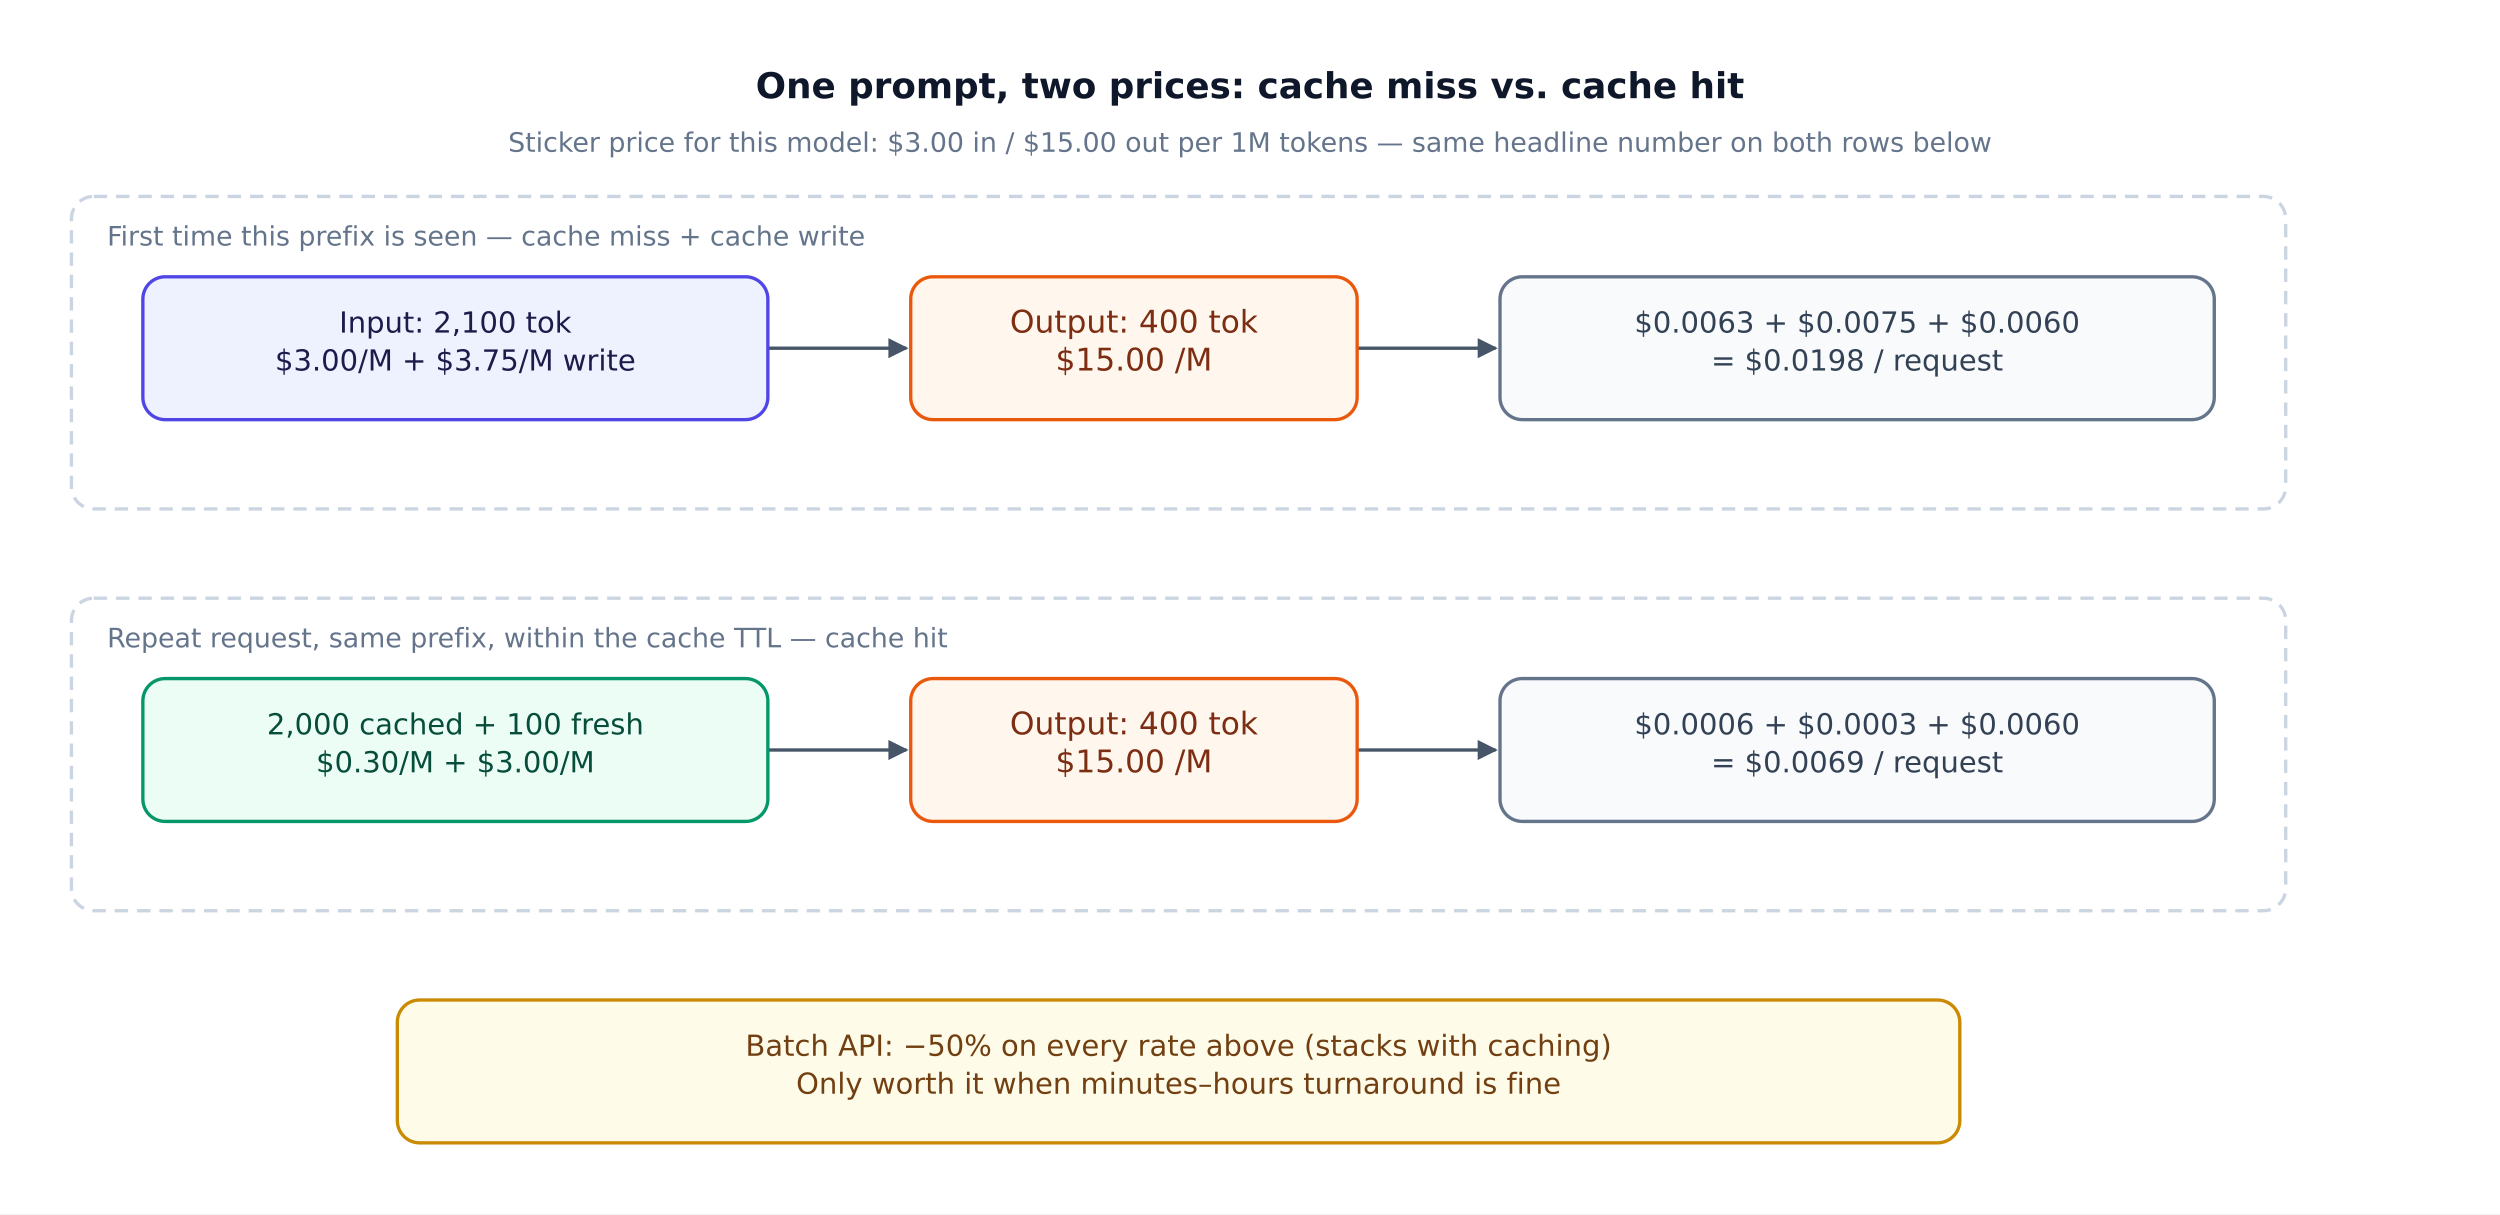
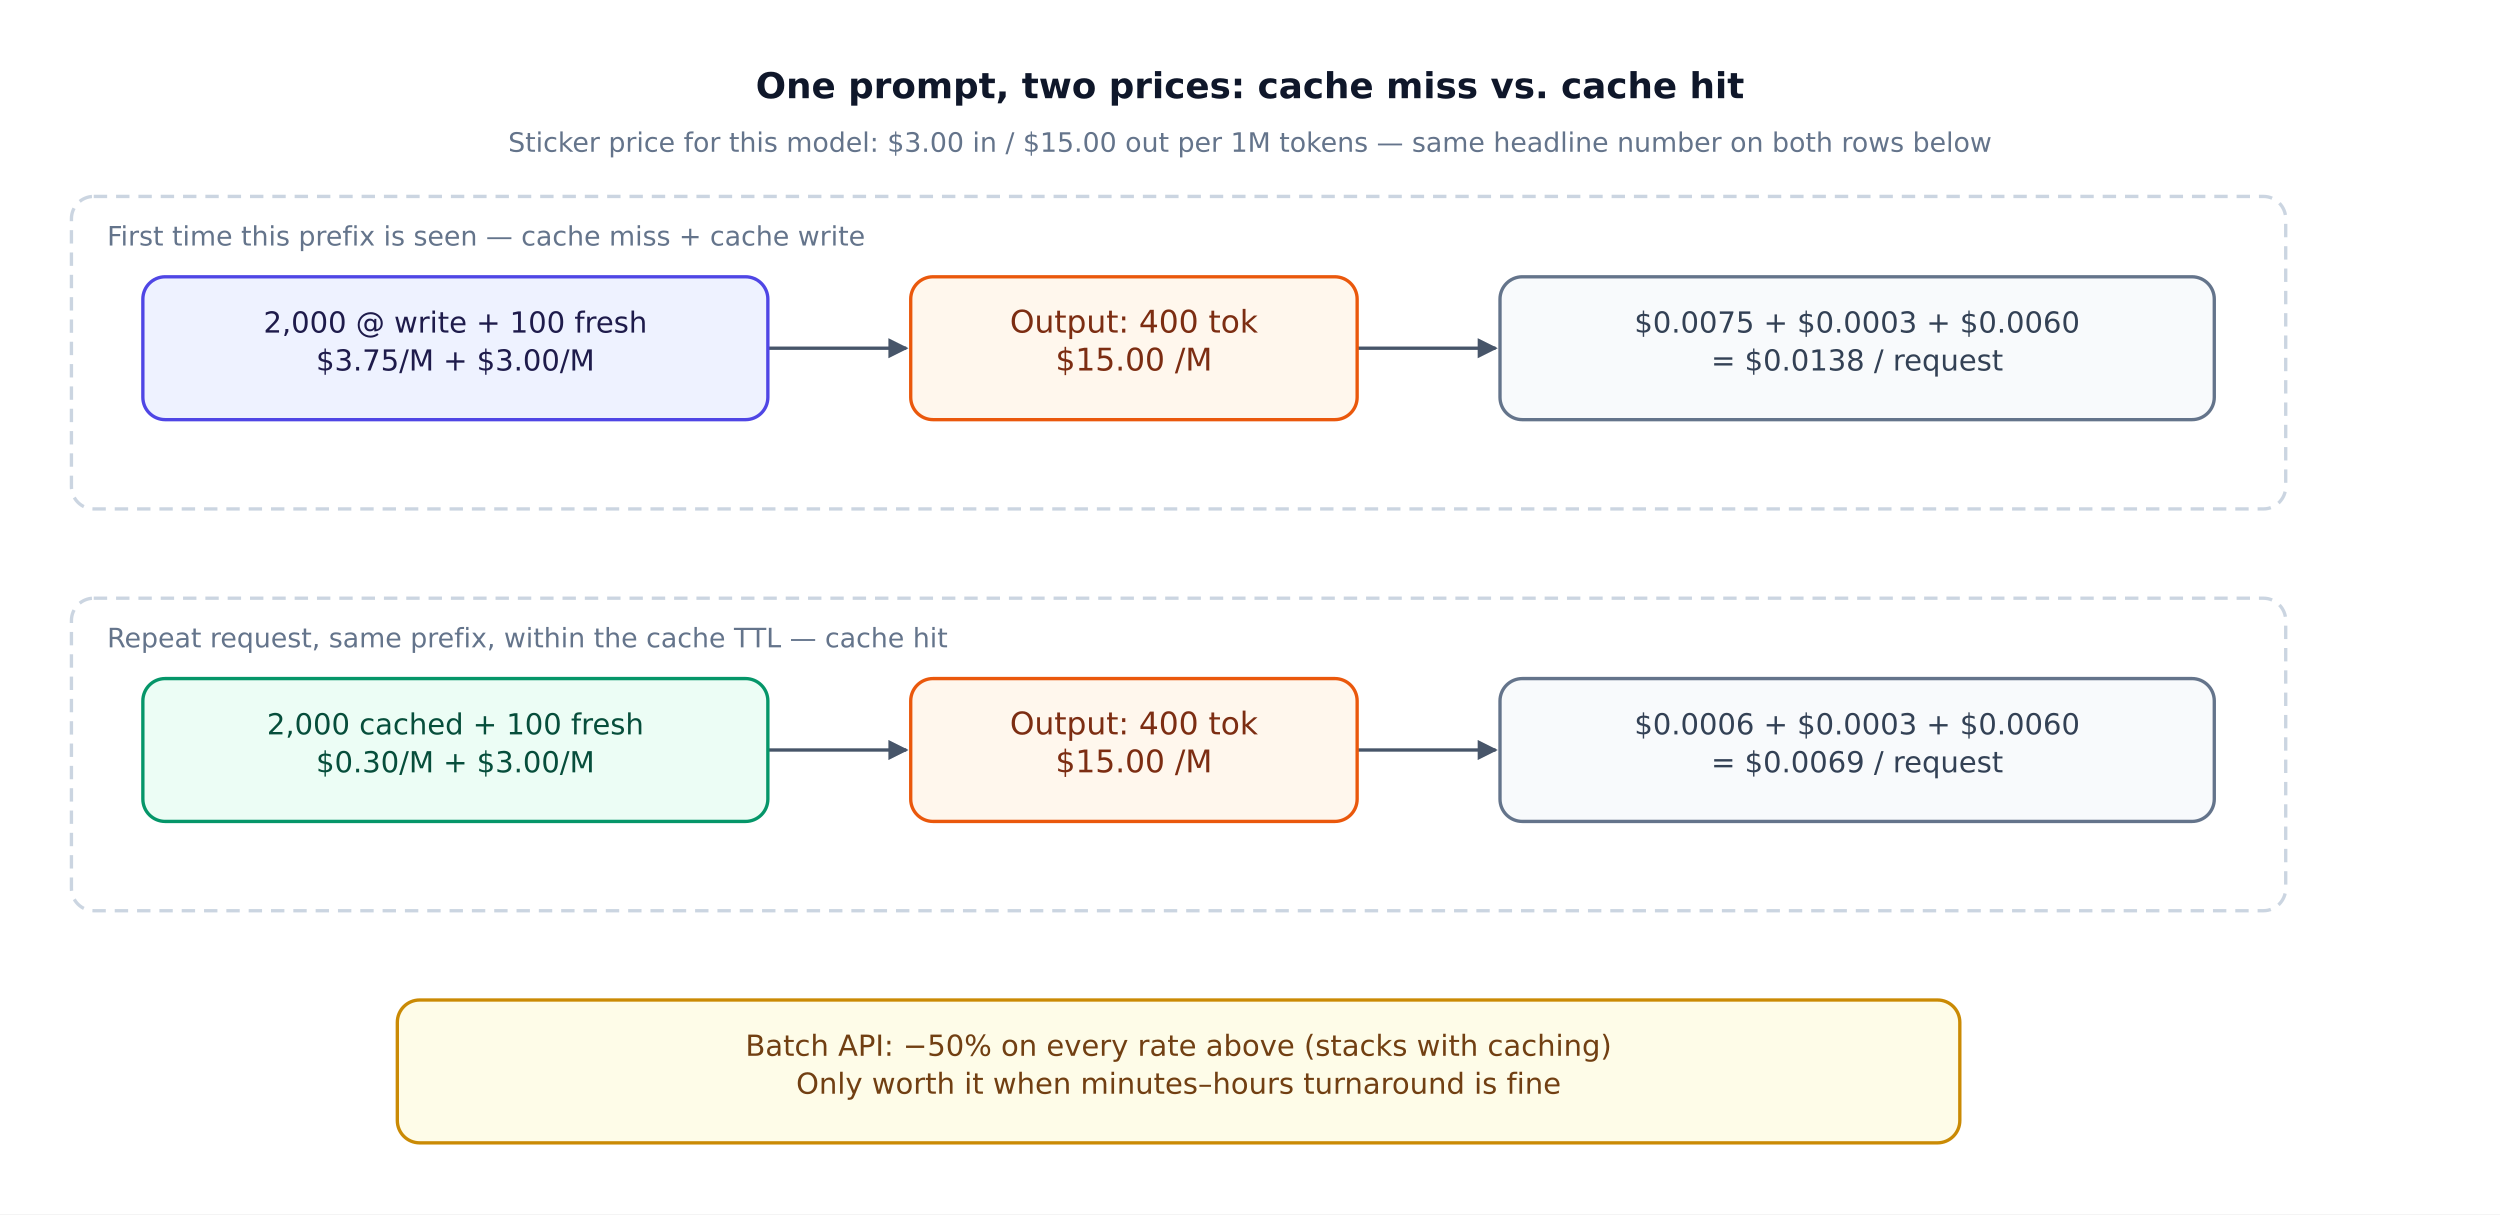
<svg xmlns="http://www.w3.org/2000/svg" width="1120" height="544" viewBox="0 0 1120 544" font-family="system-ui, -apple-system, 'Segoe UI', 'DejaVu Sans', sans-serif">
  <rect width="1120" height="544" fill="#ffffff" />
  <defs>
    <marker id="arrow" markerWidth="9" markerHeight="9" refX="8" refY="4.5" orient="auto" markerUnits="userSpaceOnUse">
      <path d="M0,0 L9,4.5 L0,9 z" fill="#475569" />
    </marker>
  </defs>
  <text x="560" y="44" font-size="16" font-weight="600" fill="#0F172A" text-anchor="middle">One prompt, two prices: cache miss vs. cache hit</text>
  <text x="560" y="68" font-size="12" fill="#64748B" text-anchor="middle">Sticker price for this model: $3.00 in / $15.00 out per 1M tokens — same headline number on both rows below</text>
  <rect x="32" y="88" width="992" height="140" rx="10" fill="none" stroke="#CBD5E1" stroke-width="1.5" stroke-dasharray="6 4" />
  <text x="48" y="110" font-size="12" fill="#64748B">First time this prefix is seen — cache miss + cache write</text>
  <line x1="344" y1="156" x2="406" y2="156" stroke="#475569" stroke-width="1.5" marker-end="url(#arrow)" />
  <line x1="608" y1="156" x2="670" y2="156" stroke="#475569" stroke-width="1.5" marker-end="url(#arrow)" />
  <rect x="64" y="124" width="280" height="64" rx="10" fill="#EEF2FF" stroke="#4F46E5" stroke-width="1.5" />
-   <text x="204" y="149" font-size="13" fill="#1E1B4B" text-anchor="middle">Input: 2,100 tok<tspan x="204" dy="17">$3.00/M + $3.75/M write</tspan>
+   <text x="204" y="149" font-size="13" fill="#1E1B4B" text-anchor="middle">2,000 @ write + 100 fresh<tspan x="204" dy="17">$3.75/M + $3.00/M</tspan>
  </text>
  <rect x="408" y="124" width="200" height="64" rx="10" fill="#FFF7ED" stroke="#EA580C" stroke-width="1.5" />
  <text x="508" y="149" font-size="14" fill="#7C2D12" text-anchor="middle">Output: 400 tok<tspan x="508" dy="17">$15.00 /M</tspan>
  </text>
  <rect x="672" y="124" width="320" height="64" rx="10" fill="#F8FAFC" stroke="#64748B" stroke-width="1.5" />
-   <text x="832" y="149" font-size="13" fill="#334155" text-anchor="middle">$0.0063 + $0.0075 + $0.0060<tspan x="832" dy="17">= $0.0198 / request</tspan>
+   <text x="832" y="149" font-size="13" fill="#334155" text-anchor="middle">$0.0075 + $0.0003 + $0.0060<tspan x="832" dy="17">= $0.0138 / request</tspan>
  </text>
  <rect x="32" y="268" width="992" height="140" rx="10" fill="none" stroke="#CBD5E1" stroke-width="1.5" stroke-dasharray="6 4" />
  <text x="48" y="290" font-size="12" fill="#64748B">Repeat request, same prefix, within the cache TTL — cache hit</text>
  <line x1="344" y1="336" x2="406" y2="336" stroke="#475569" stroke-width="1.5" marker-end="url(#arrow)" />
  <line x1="608" y1="336" x2="670" y2="336" stroke="#475569" stroke-width="1.5" marker-end="url(#arrow)" />
  <rect x="64" y="304" width="280" height="64" rx="10" fill="#ECFDF5" stroke="#059669" stroke-width="1.5" />
  <text x="204" y="329" font-size="13" fill="#064E3B" text-anchor="middle">2,000 cached + 100 fresh<tspan x="204" dy="17">$0.30/M + $3.00/M</tspan>
  </text>
  <rect x="408" y="304" width="200" height="64" rx="10" fill="#FFF7ED" stroke="#EA580C" stroke-width="1.5" />
  <text x="508" y="329" font-size="14" fill="#7C2D12" text-anchor="middle">Output: 400 tok<tspan x="508" dy="17">$15.00 /M</tspan>
  </text>
  <rect x="672" y="304" width="320" height="64" rx="10" fill="#F8FAFC" stroke="#64748B" stroke-width="1.5" />
  <text x="832" y="329" font-size="13" fill="#334155" text-anchor="middle">$0.0006 + $0.0003 + $0.0060<tspan x="832" dy="17">= $0.0069 / request</tspan>
  </text>
  <rect x="178" y="448" width="700" height="64" rx="10" fill="#FEFCE8" stroke="#CA8A04" stroke-width="1.5" />
  <text x="528" y="473" font-size="13" fill="#713F12" text-anchor="middle">Batch API: −50% on every rate above (stacks with caching)<tspan x="528" dy="17">Only worth it when minutes–hours turnaround is fine</tspan>
  </text>
</svg>
